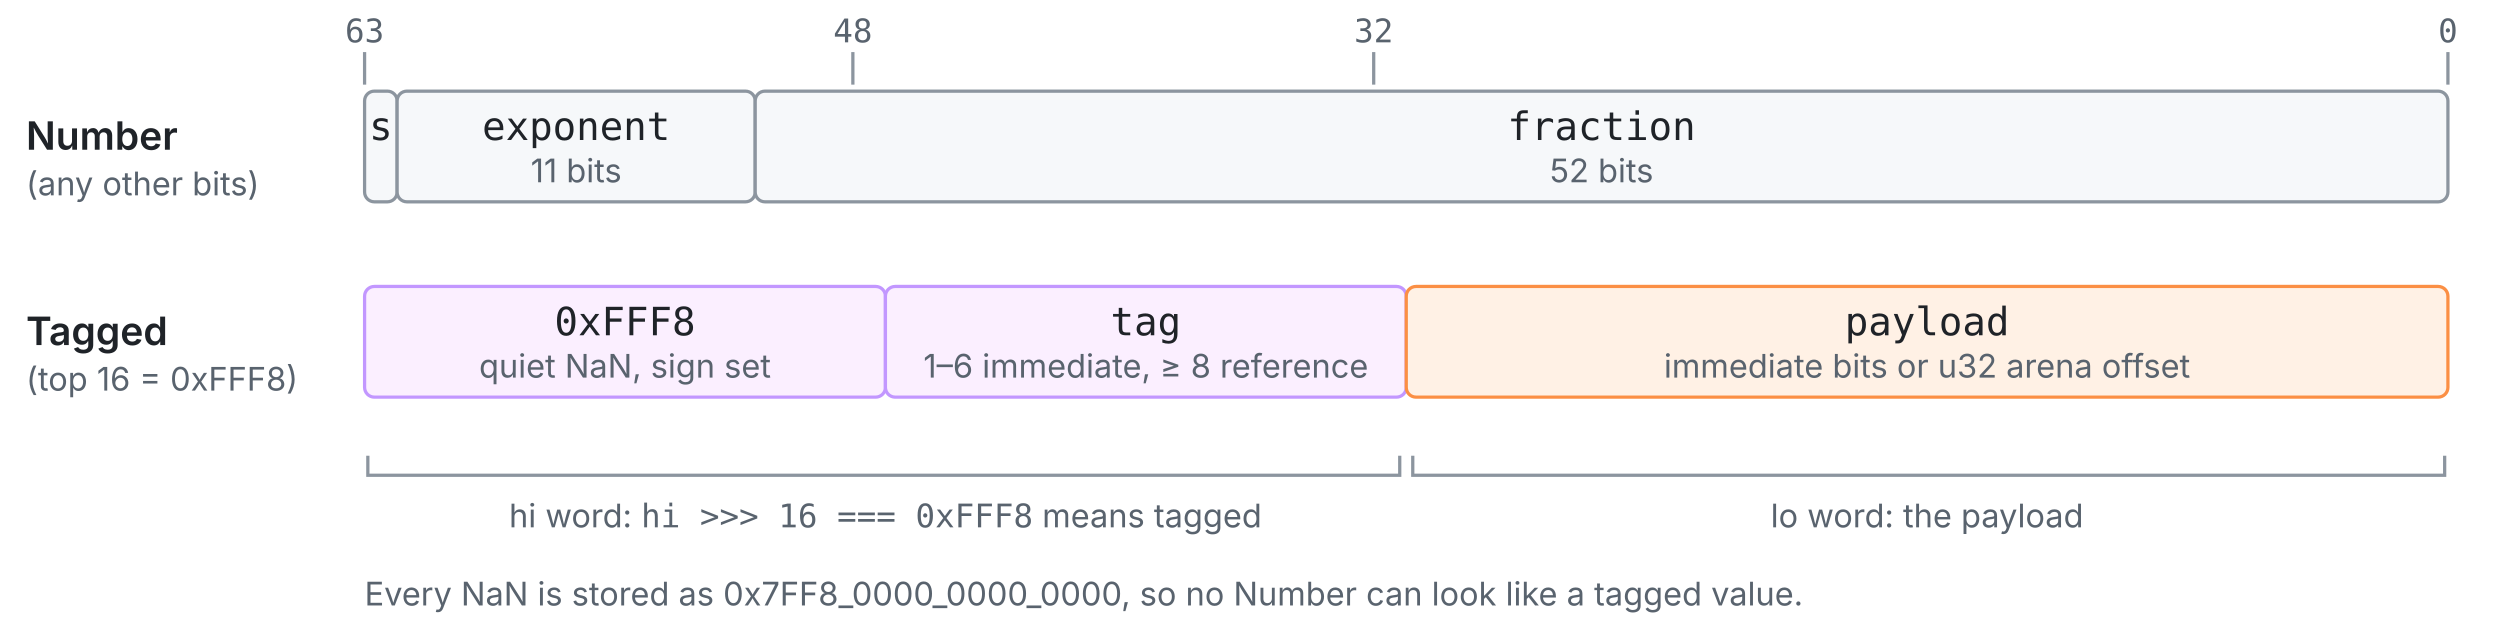
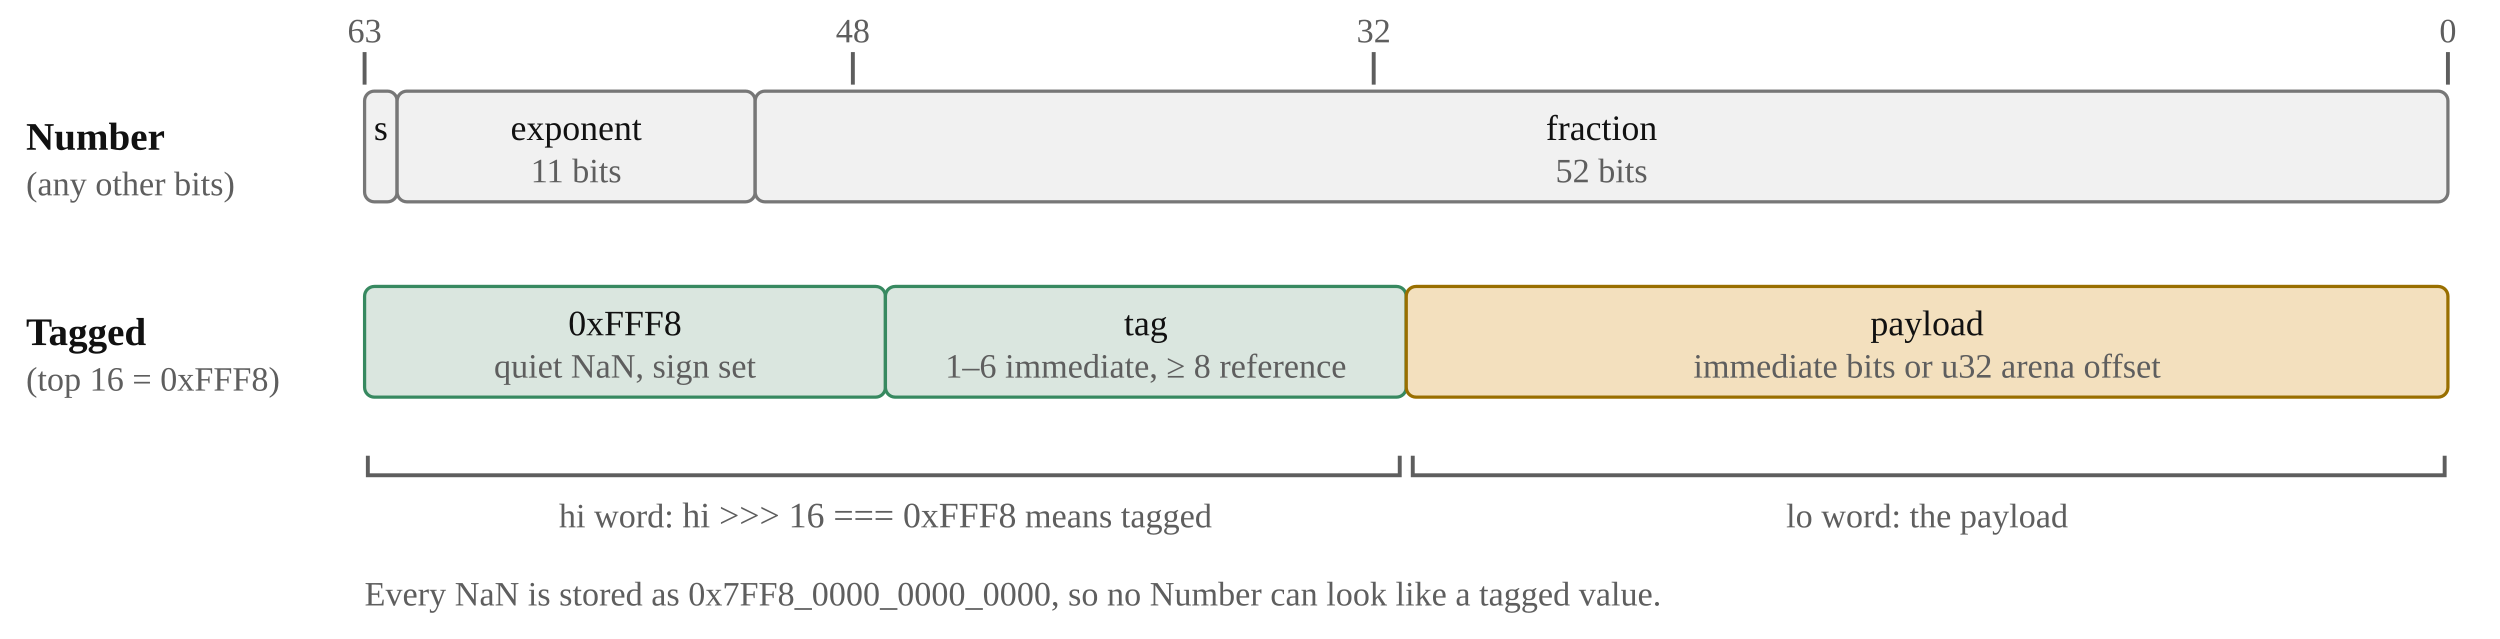
- <svg xmlns="http://www.w3.org/2000/svg" viewBox="0 0 768 196" width="768" height="196" role="img" aria-label="The two encodings of a 64-bit djs value">
+ <svg xmlns="http://www.w3.org/2000/svg" class="dg-value-bits" viewBox="0 0 768 196" width="768" height="196" role="img" aria-label="The two encodings of a 64-bit djs value">
  <style>
-   text { font-family: ui-sans-serif, system-ui, -apple-system, "Segoe UI", sans-serif; font-size: 12px; fill: #1f2328; }
-   .mono { font-family: ui-monospace, "SF Mono", Menlo, Consolas, monospace; }
-   .small { font-size: 10px; fill: #59636e; }
-   .label { font-weight: 600; }
-   .box { fill: #f6f8fa; stroke: #8c959f; }
-   .hdr { fill: #ddf4ff; stroke: #54aeff; }
-   .traced { fill: #fff1e5; stroke: #fb8f44; }
-   .tag { fill: #fbefff; stroke: #c297ff; }
-   .pad { fill: url(#hatch); stroke: #d0d7de; }
-   .tail { fill: #f6f8fa; stroke: #8c959f; stroke-dasharray: 4 3; }
-   .opt { stroke-dasharray: 3 2; }
-   .rule { stroke: #8c959f; }
-   .hatch { stroke: #d0d7de; }
+   .dg-value-bits text { font-family: var(--semantic-font-family-ui, "Mallos Serif", Georgia, serif); font-size: 12px; fill: var(--semantic-color-text-primary, #111111); }
+   .dg-value-bits .mono { font-family: var(--semantic-font-family-code, "Commit Mono", ui-monospace, Menlo, monospace); font-size: 11px; }
+   .dg-value-bits .small { font-size: 10.5px; fill: var(--semantic-color-text-secondary, #5e5e5e); }
+   .dg-value-bits .label { font-weight: 600; }
+   .dg-value-bits .title { font-weight: 600; font-size: 13px; }
+   .dg-value-bits .box, .dg-value-bits .host { fill: var(--semantic-color-background-surface, #f1f1f1); stroke: var(--semantic-color-border-primary, #777777); }
+   .dg-value-bits .hdr, .dg-value-bits .engine { fill: var(--semantic-color-background-fill-secondary-information, #dbe4ea); stroke: var(--semantic-color-border-information, #3380a4); }
+   .dg-value-bits .traced, .dg-value-bits .arena { fill: var(--semantic-color-background-fill-secondary-warning, #f3e0be); stroke: var(--semantic-color-border-warning, #996f00); }
+   .dg-value-bits .tag { fill: var(--semantic-color-background-fill-secondary-positive, #dae6df); stroke: var(--semantic-color-border-positive, #378960); }
+   .dg-value-bits .cell { fill: var(--semantic-color-background-canvas, #f8f8f8); stroke: var(--semantic-color-border-warning, #996f00); }
+   .dg-value-bits .pad { fill: url(#value-bits-hatch); stroke: var(--semantic-color-border-secondary, #e2e2e2); }
+   .dg-value-bits .tail { fill: var(--semantic-color-background-surface, #f1f1f1); stroke: var(--semantic-color-border-primary, #777777); stroke-dasharray: 4 3; }
+   .dg-value-bits .zero { fill: var(--semantic-color-background-canvas, #f8f8f8); stroke: var(--semantic-color-border-primary, #777777); stroke-dasharray: 4 3; }
+   .dg-value-bits .dead { fill: var(--semantic-color-background-surface, #f1f1f1); stroke: var(--semantic-color-border-secondary, #e2e2e2); stroke-dasharray: 3 2; }
+   .dg-value-bits .opt { stroke-dasharray: 3 2; }
+   .dg-value-bits .rule { stroke: var(--semantic-color-text-secondary, #5e5e5e); stroke-width: 1.2; }
+   .dg-value-bits .dash { stroke: var(--semantic-color-text-secondary, #5e5e5e); stroke-width: 1.2; stroke-dasharray: 4 3; }
+   .dg-value-bits .arrow { stroke: var(--semantic-color-text-secondary, #5e5e5e); fill: none; stroke-width: 1.3; marker-end: url(#value-bits-a); }
+   .dg-value-bits .faint { stroke: var(--semantic-color-border-primary, #777777); fill: none; stroke-width: 1.1; stroke-dasharray: 4 3; marker-end: url(#value-bits-a); }
+   .dg-value-bits .head { fill: var(--semantic-color-text-secondary, #5e5e5e); }
+   .dg-value-bits .hatch { stroke: var(--semantic-color-border-secondary, #e2e2e2); }
  @media (prefers-color-scheme: dark) {
-     text { fill: #e6edf3; }
-     .small { fill: #9198a1; }
-     .box, .tail { fill: #161b22; stroke: #6e7681; }
-     .hdr { fill: #0c2d6b; stroke: #388bfd; }
-     .traced { fill: #3d1d00; stroke: #db6d28; }
-     .tag { fill: #2b1a4a; stroke: #a371f7; }
-     .pad { stroke: #30363d; }
-     .rule { stroke: #6e7681; }
-     .hatch { stroke: #30363d; }
+     .dg-value-bits text { fill: var(--semantic-color-text-primary, #f6f6f6); }
+     .dg-value-bits .small { fill: var(--semantic-color-text-secondary, #ababab); }
+     .dg-value-bits .box, .dg-value-bits .host { fill: var(--semantic-color-background-surface, #2e2e2e); stroke: var(--semantic-color-border-primary, #919191); }
+     .dg-value-bits .hdr, .dg-value-bits .engine { fill: var(--semantic-color-background-fill-secondary-information, #1e313b); stroke: var(--semantic-color-border-information, #4c9bc1); }
+     .dg-value-bits .traced, .dg-value-bits .arena { fill: var(--semantic-color-background-fill-secondary-warning, #3b2b0c); stroke: var(--semantic-color-border-warning, #b8880c); }
+     .dg-value-bits .tag { fill: var(--semantic-color-background-fill-secondary-positive, #1f3328); stroke: var(--semantic-color-border-positive, #4da578); }
+     .dg-value-bits .cell { fill: var(--semantic-color-background-canvas, #161616); stroke: var(--semantic-color-border-warning, #b8880c); }
+     .dg-value-bits .pad { stroke: var(--semantic-color-border-secondary, #464646); }
+     .dg-value-bits .tail { fill: var(--semantic-color-background-surface, #2e2e2e); stroke: var(--semantic-color-border-primary, #919191); }
+     .dg-value-bits .zero { fill: var(--semantic-color-background-canvas, #161616); stroke: var(--semantic-color-border-primary, #919191); }
+     .dg-value-bits .dead { fill: var(--semantic-color-background-surface, #2e2e2e); stroke: var(--semantic-color-border-secondary, #464646); }
+     .dg-value-bits .rule { stroke: var(--semantic-color-text-secondary, #ababab); }
+     .dg-value-bits .dash { stroke: var(--semantic-color-text-secondary, #ababab); }
+     .dg-value-bits .arrow { stroke: var(--semantic-color-text-secondary, #ababab); }
+     .dg-value-bits .faint { stroke: var(--semantic-color-border-primary, #919191); }
+     .dg-value-bits .head { fill: var(--semantic-color-text-secondary, #ababab); }
+     .dg-value-bits .hatch { stroke: var(--semantic-color-border-secondary, #464646); }
  }
</style>
  <defs>
-     <pattern id="hatch" width="6" height="6" patternUnits="userSpaceOnUse" patternTransform="rotate(45)">
+     <pattern id="value-bits-hatch" width="6" height="6" patternUnits="userSpaceOnUse" patternTransform="rotate(45)">
      <line x1="0" y1="0" x2="0" y2="6" class="hatch" />
    </pattern>
+     <marker id="value-bits-a" viewBox="0 0 10 10" refX="9" refY="5" markerWidth="7" markerHeight="7" orient="auto-start-reverse">
+       <path class="head" d="M0 0 L10 5 L0 10 z" />
+     </marker>
  </defs>
  <text class="label" x="8" y="46" text-anchor="start">Number</text>
  <text class="small" x="8" y="60" text-anchor="start">(any other bits)</text>
  <rect class="box" x="112" y="28" width="10" height="34" rx="3" />
  <text class="mono" x="117" y="43" text-anchor="middle">s</text>
  <text class="small" x="117" y="56" text-anchor="middle" />
  <rect class="box" x="122" y="28" width="110" height="34" rx="3" />
  <text class="mono" x="177" y="43" text-anchor="middle">exponent</text>
  <text class="small" x="177" y="56" text-anchor="middle">11 bits</text>
  <rect class="box" x="232" y="28" width="520" height="34" rx="3" />
  <text class="mono" x="492" y="43" text-anchor="middle">fraction</text>
  <text class="small" x="492" y="56" text-anchor="middle">52 bits</text>
  <text class="label" x="8" y="106" text-anchor="start">Tagged</text>
  <text class="small" x="8" y="120" text-anchor="start">(top 16 = 0xFFF8)</text>
  <rect class="tag" x="112" y="88" width="160" height="34" rx="3" />
  <text class="mono" x="192" y="103" text-anchor="middle">0xFFF8</text>
  <text class="small" x="192" y="116" text-anchor="middle">quiet NaN, sign set</text>
  <rect class="tag" x="272" y="88" width="160" height="34" rx="3" />
  <text class="mono" x="352" y="103" text-anchor="middle">tag</text>
  <text class="small" x="352" y="116" text-anchor="middle">1–6 immediate, ≥ 8 reference</text>
  <rect class="traced" x="432" y="88" width="320" height="34" rx="3" />
  <text class="mono" x="592" y="103" text-anchor="middle">payload</text>
  <text class="small" x="592" y="116" text-anchor="middle">immediate bits or u32 arena offset</text>
  <line class="rule" x1="112" y1="16" x2="112" y2="26" />
  <text class="small mono" x="112" y="13" text-anchor="middle">63</text>
  <line class="rule" x1="262" y1="16" x2="262" y2="26" />
  <text class="small mono" x="262" y="13" text-anchor="middle">48</text>
  <line class="rule" x1="422" y1="16" x2="422" y2="26" />
  <text class="small mono" x="422" y="13" text-anchor="middle">32</text>
  <line class="rule" x1="752" y1="16" x2="752" y2="26" />
  <text class="small mono" x="752" y="13" text-anchor="middle">0</text>
  <path class="rule" fill="none" d="M113 140 v6 H430 v-6" />
  <path class="rule" fill="none" d="M434 140 v6 H751 v-6" />
  <text class="small" x="272" y="162" text-anchor="middle">hi word: <tspan class="mono">hi &gt;&gt;&gt; 16 === 0xFFF8</tspan> means tagged</text>
  <text class="small" x="592" y="162" text-anchor="middle">lo word: the payload</text>
  <text class="small" x="112" y="186" text-anchor="start">Every NaN is stored as 0x7FF8_0000_0000_0000, so no Number can look like a tagged value.</text>
</svg>
